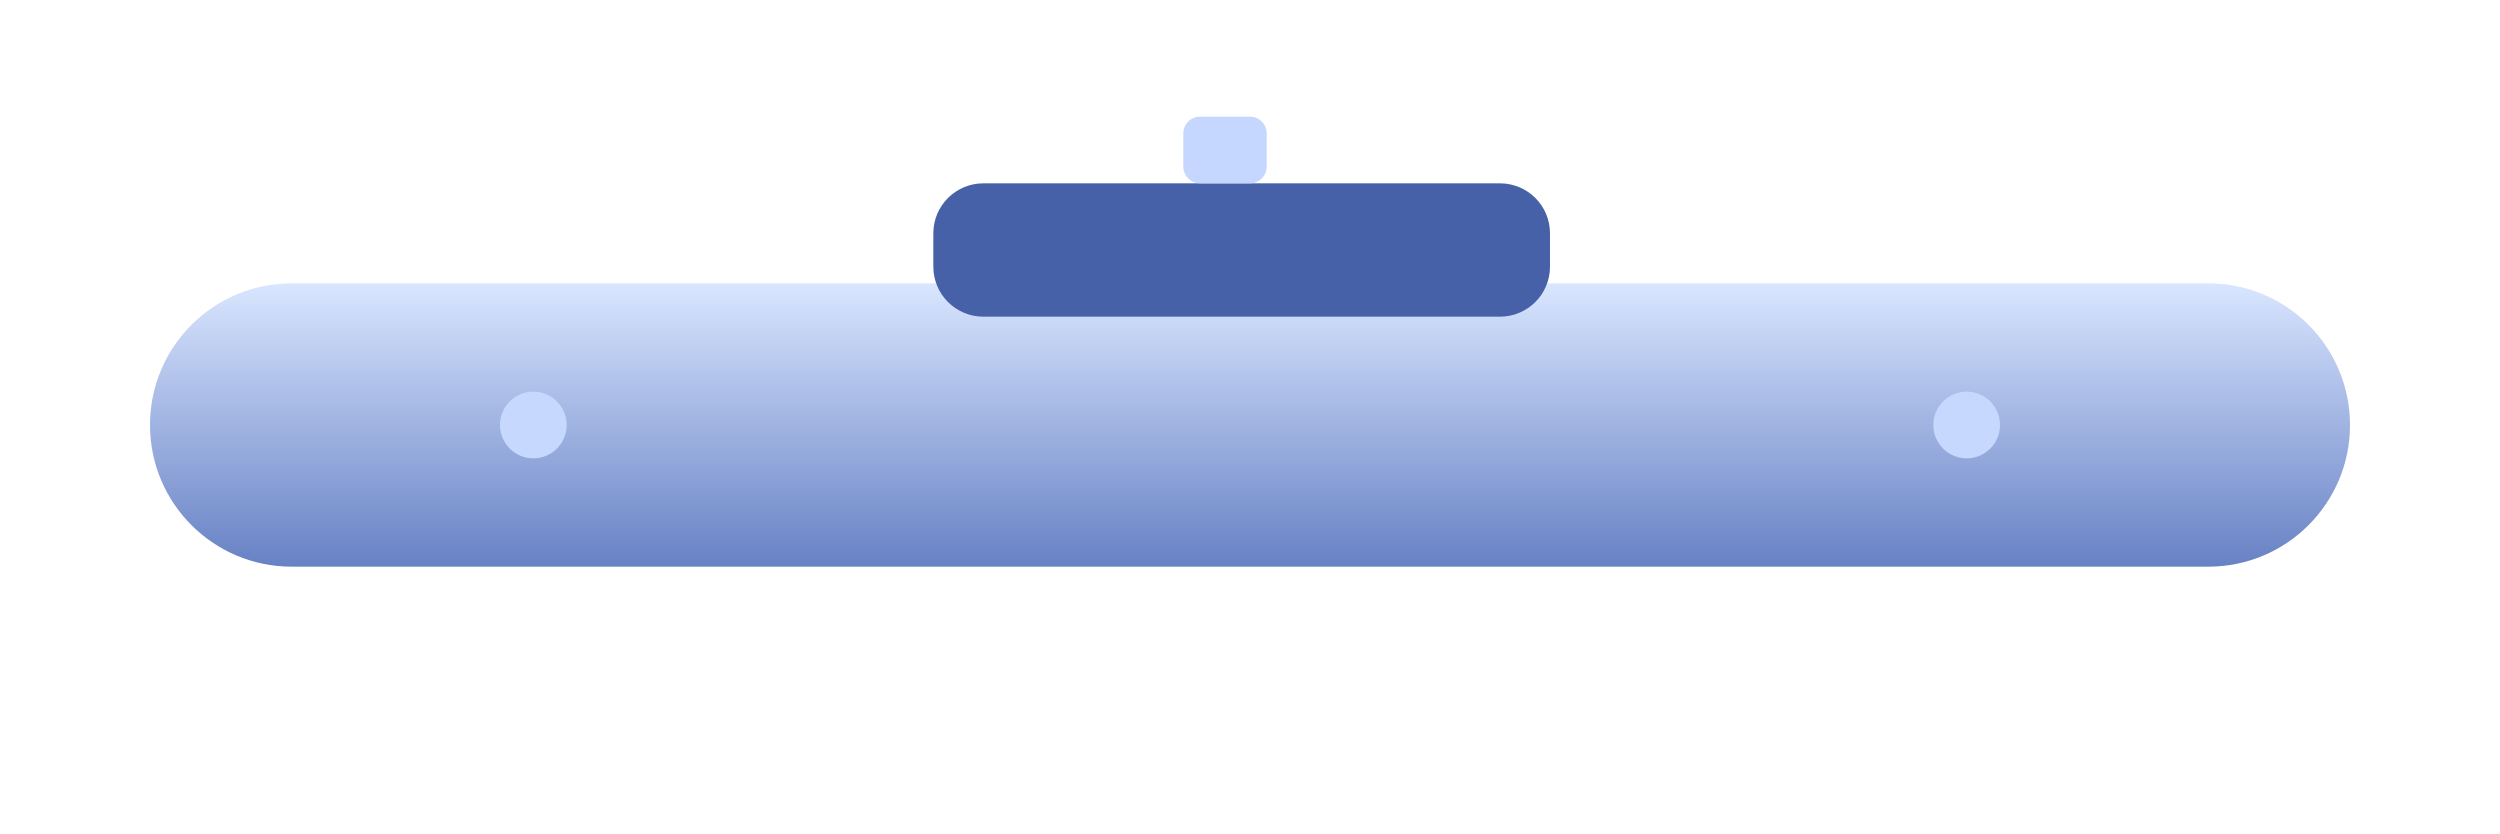
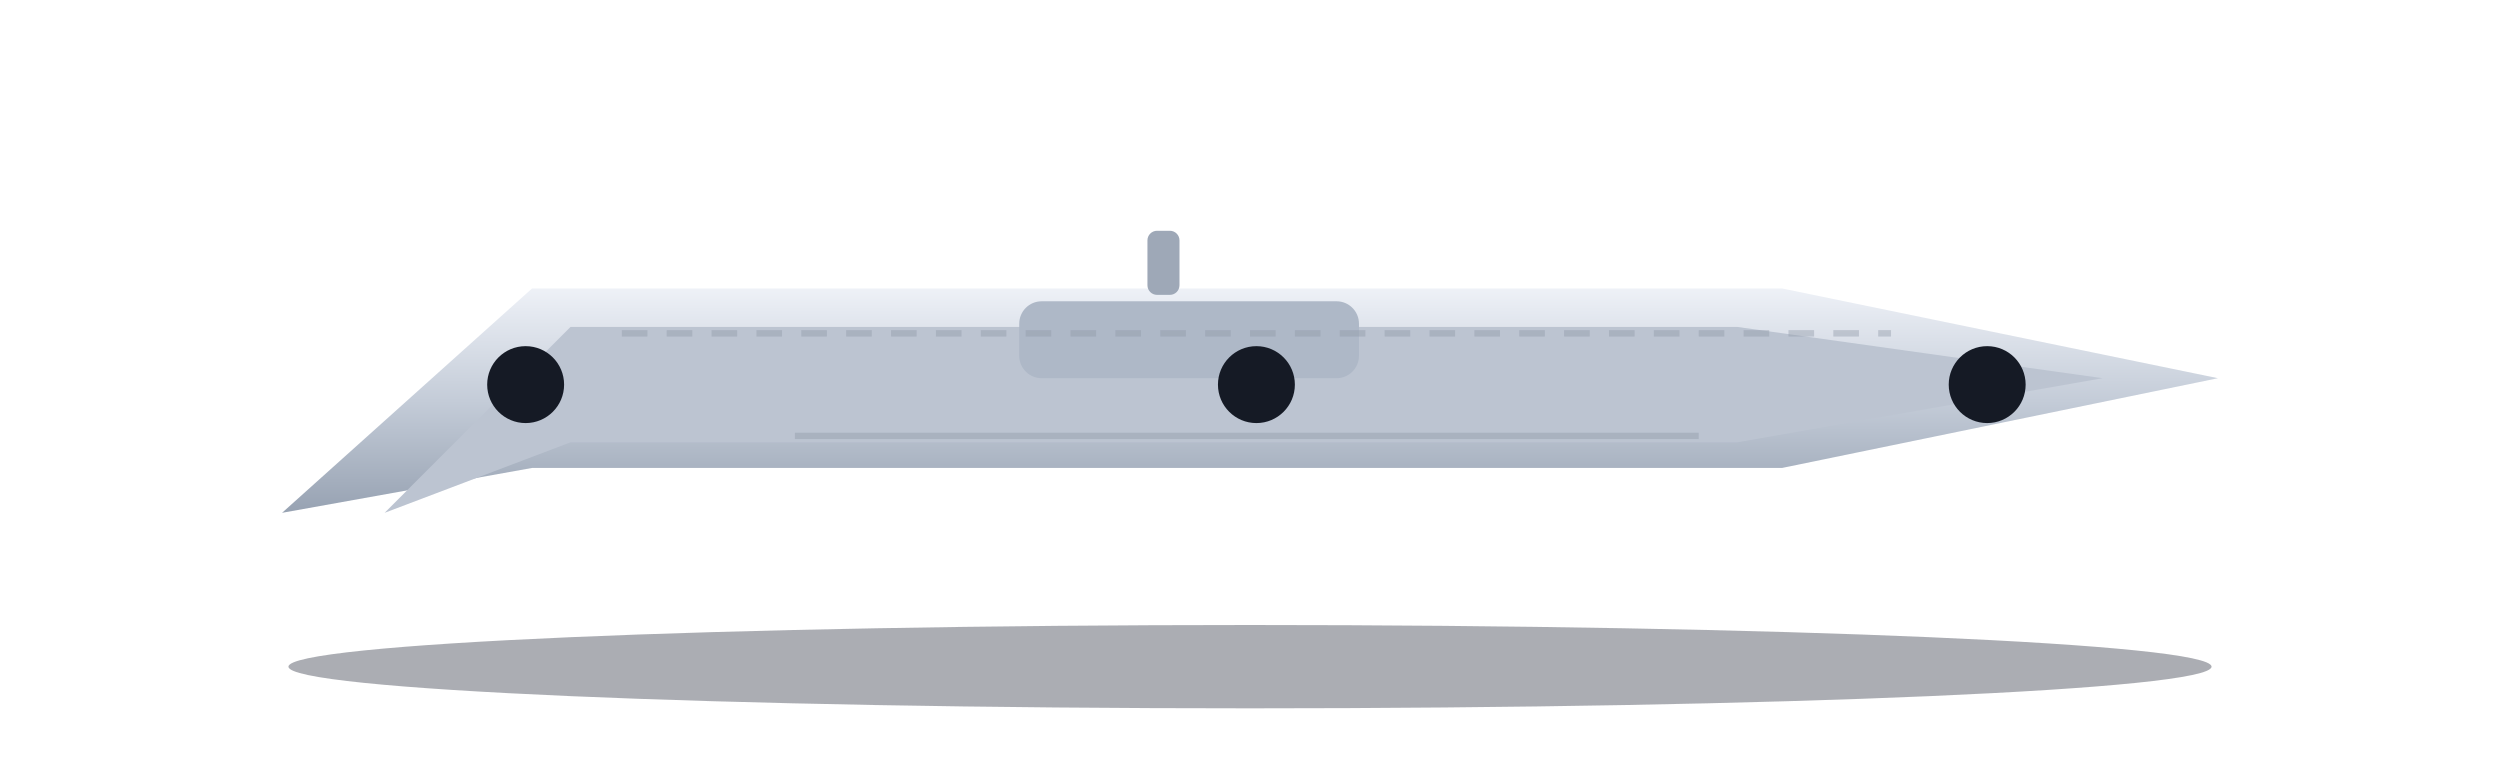
- <svg xmlns="http://www.w3.org/2000/svg" viewBox="0 0 300 100" role="img" aria-label="Submarine">
+ <svg xmlns="http://www.w3.org/2000/svg" viewBox="0 0 780 240" role="img" aria-label="Submarine game piece">
  <defs>
-     <linearGradient id="ssHull" x1="0" y1="0" x2="0" y2="1">
-       <stop offset="0" stop-color="#d9e6ff" />
-       <stop offset="1" stop-color="#6781c4" />
+     <linearGradient id="ss_body" x1="0" y1="0" x2="0" y2="1">
+       <stop offset="0" stop-color="#eef1f7" />
+       <stop offset="0.5" stop-color="#c4ccd8" />
+       <stop offset="1" stop-color="#97a2b2" />
    </linearGradient>
  </defs>
-   <rect x="18" y="34" width="264" height="34" rx="17" fill="url(#ssHull)" />
-   <rect x="112" y="22" width="74" height="16" rx="6" fill="#4661a8" />
-   <rect x="142" y="14" width="10" height="8" rx="2" fill="#c5d7ff" />
-   <circle cx="64" cy="51" r="4" fill="#c7d8ff" />
-   <circle cx="236" cy="51" r="4" fill="#c7d8ff" />
+   <ellipse cx="390" cy="208" rx="300" ry="13" fill="#111625" fill-opacity="0.35" />
+   <path d="M88 160L166 90H556L692 118L556 146H166Z" fill="url(#ss_body)" />
+   <path d="M120 160L178 102H542L656 118L542 138H178Z" fill="#bcc4d1" />
+   <rect x="318" y="94" width="106" height="24" rx="7" fill="#aeb8c7" />
+   <rect x="358" y="72" width="10" height="20" rx="3" fill="#9ea8b7" />
+   <g fill="#151a25">
+     <circle cx="164" cy="120" r="12" />
+     <circle cx="392" cy="120" r="12" />
+     <circle cx="620" cy="120" r="12" />
+   </g>
+   <g opacity="0.42" stroke="#8f98a8" stroke-width="2">
+     <path d="M194 104H590" stroke-dasharray="8 6" />
+     <path d="M248 136H530" />
+   </g>
</svg>
